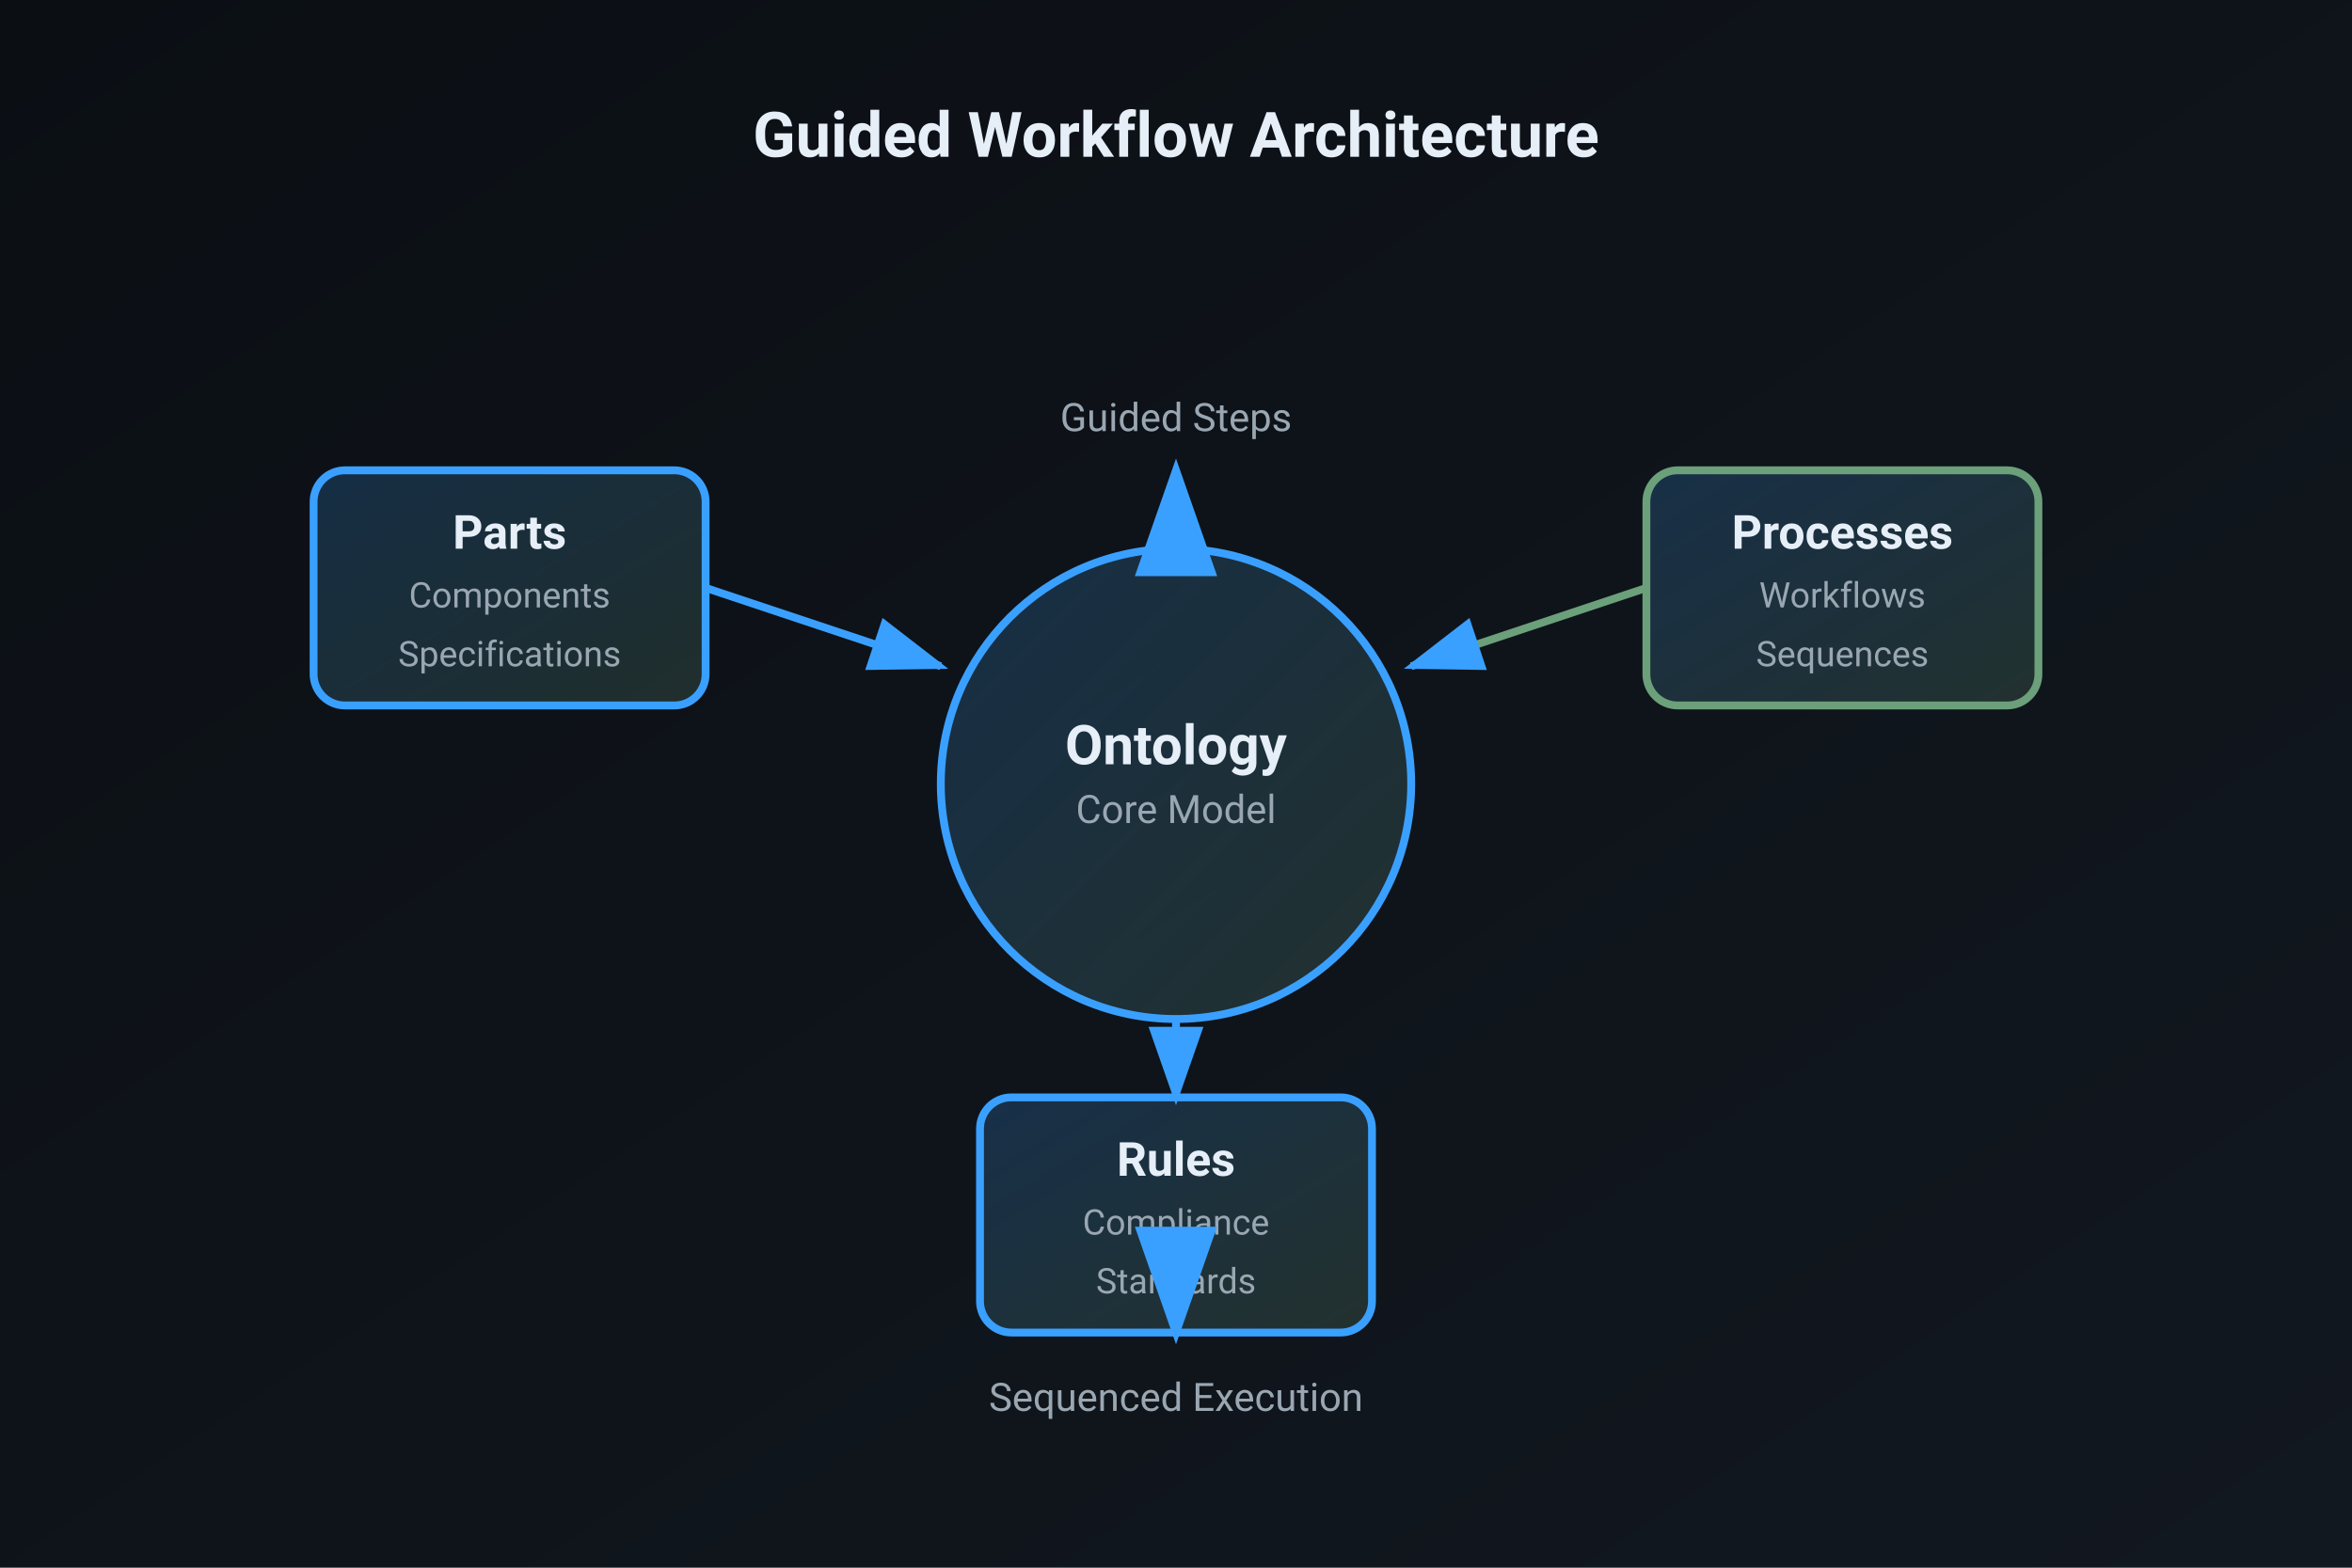
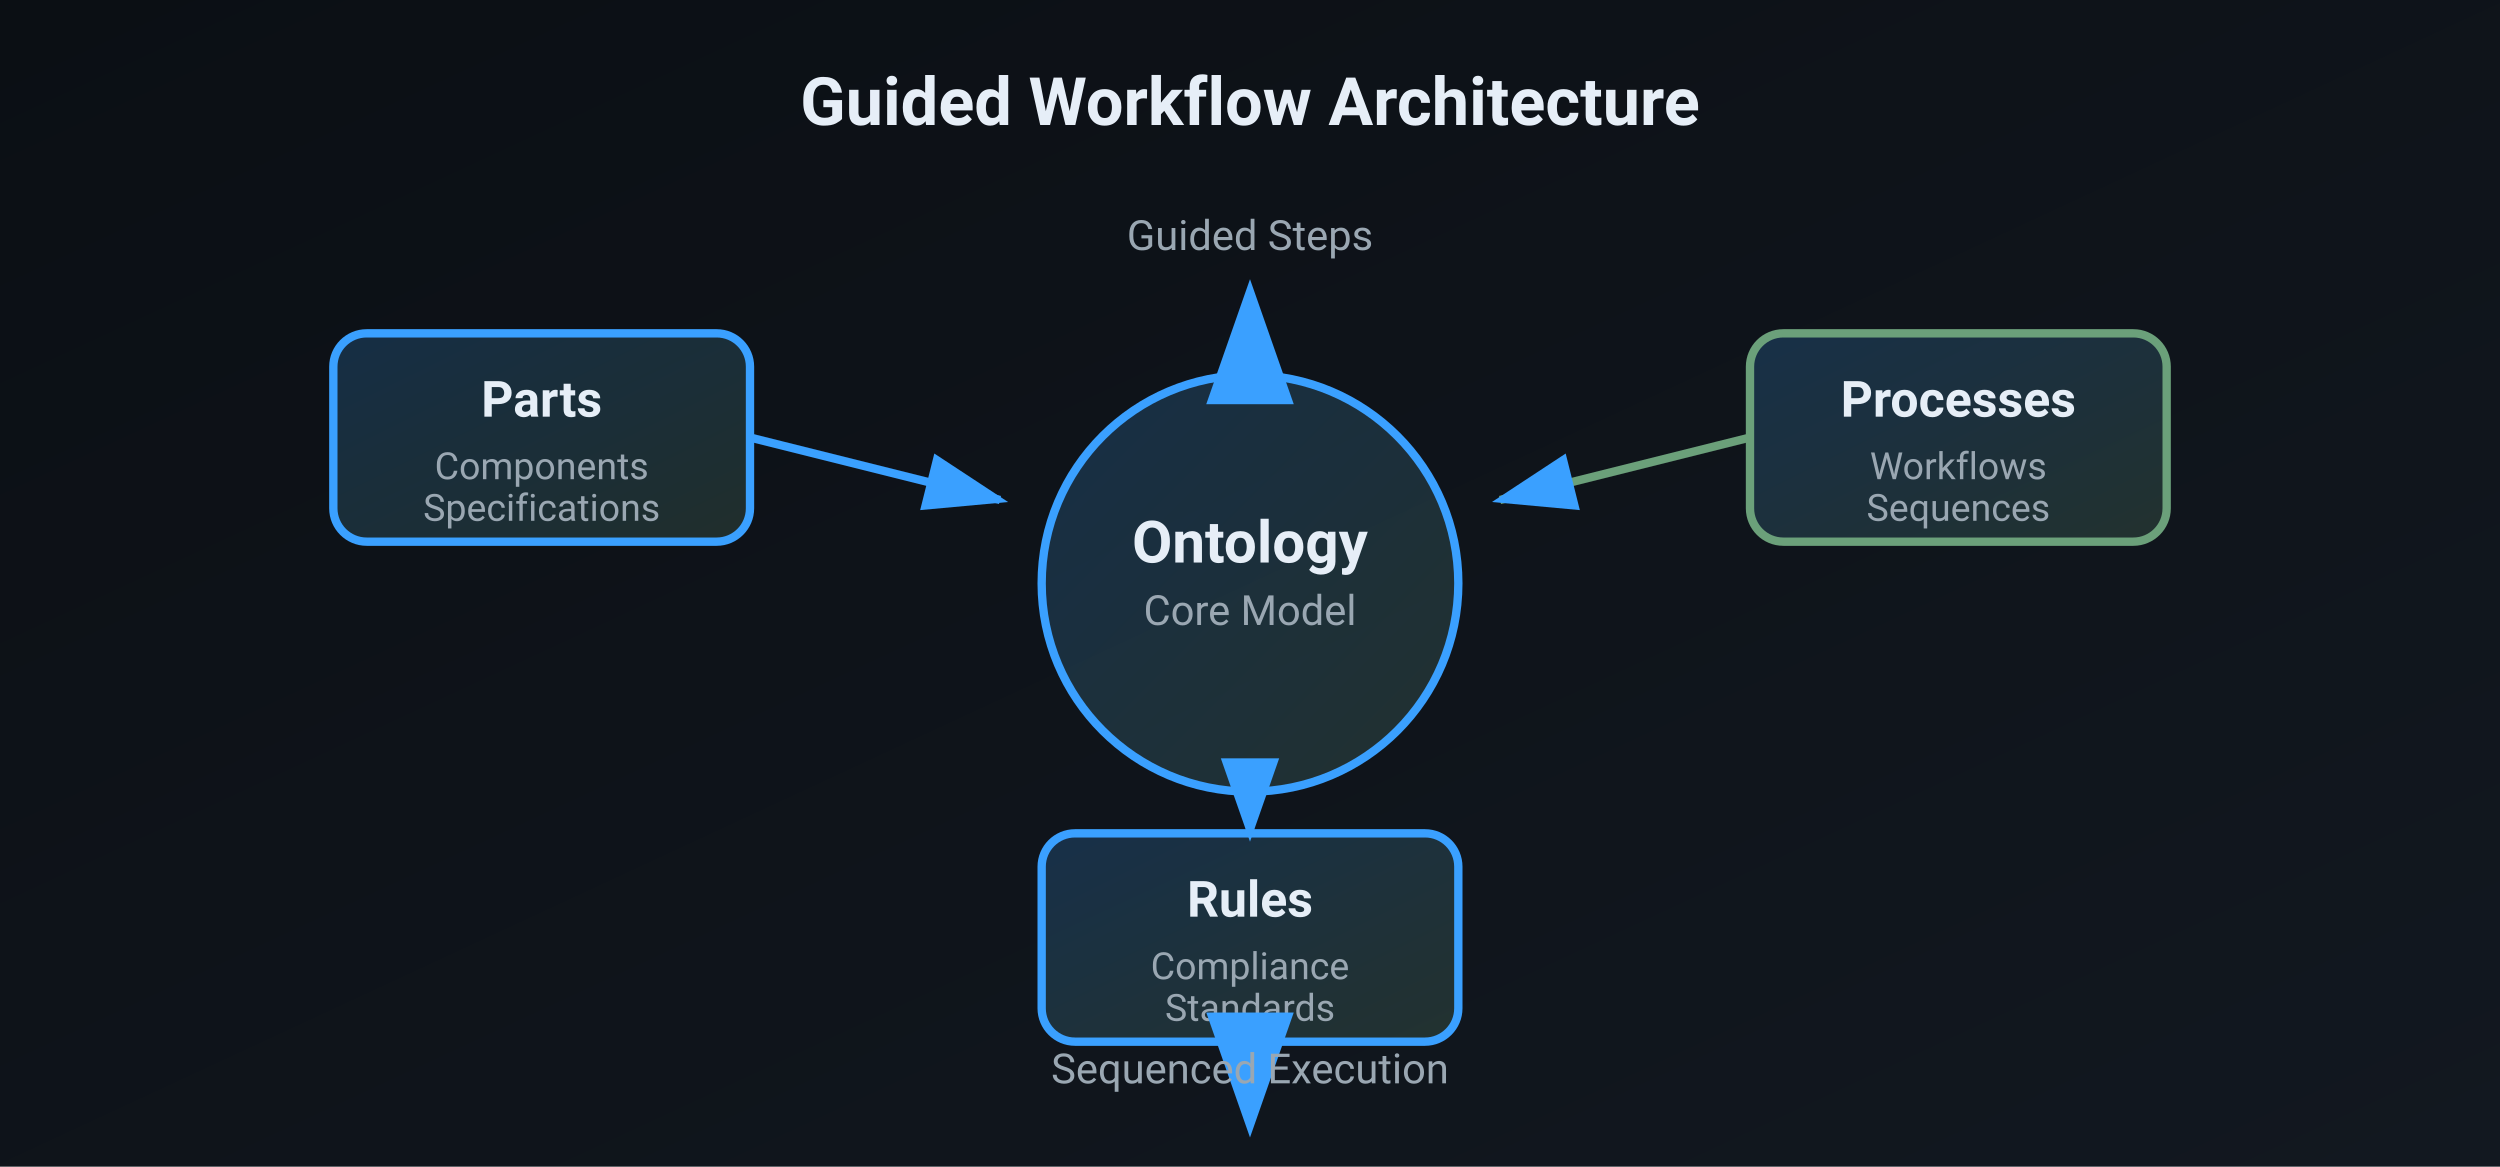
- <svg xmlns="http://www.w3.org/2000/svg" width="600" height="400" viewBox="0 0 600 400" fill="none">
+ <svg xmlns="http://www.w3.org/2000/svg" width="600" height="280" viewBox="0 0 600 280" fill="none">
  <defs>
    <linearGradient id="bgGradient" x1="0%" y1="0%" x2="100%" y2="100%">
      <stop offset="0%" style="stop-color:#0B0F14;stop-opacity:1" />
      <stop offset="100%" style="stop-color:#121820;stop-opacity:1" />
    </linearGradient>
    <linearGradient id="nodeGradient" x1="0%" y1="0%" x2="100%" y2="100%">
      <stop offset="0%" style="stop-color:#3AA0FF;stop-opacity:0.2" />
      <stop offset="100%" style="stop-color:#6BA07A;stop-opacity:0.2" />
    </linearGradient>
  </defs>
-   <rect width="600" height="400" fill="url(#bgGradient)" />
-   <circle cx="300" cy="200" r="60" fill="url(#nodeGradient)" stroke="#3AA0FF" stroke-width="2" />
-   <text x="300" y="195" text-anchor="middle" fill="#E6EEF7" font-family="IBM Plex Sans, ui-sans-serif, system-ui, -apple-system, Segoe UI, Roboto, Helvetica Neue, Arial, Noto Sans" font-size="14" font-weight="600">Ontology</text>
-   <text x="300" y="210" text-anchor="middle" fill="#9AA7B2" font-family="IBM Plex Sans, ui-sans-serif, system-ui, -apple-system, Segoe UI, Roboto, Helvetica Neue, Arial, Noto Sans" font-size="10">Core Model</text>
-   <rect x="80" y="120" width="100" height="60" rx="8" fill="url(#nodeGradient)" stroke="#3AA0FF" stroke-width="2" />
-   <text x="130" y="140" text-anchor="middle" fill="#E6EEF7" font-family="IBM Plex Sans, ui-sans-serif, system-ui, -apple-system, Segoe UI, Roboto, Helvetica Neue, Arial, Noto Sans" font-size="12" font-weight="600">Parts</text>
-   <text x="130" y="155" text-anchor="middle" fill="#9AA7B2" font-family="IBM Plex Sans, ui-sans-serif, system-ui, -apple-system, Segoe UI, Roboto, Helvetica Neue, Arial, Noto Sans" font-size="9">Components</text>
-   <text x="130" y="170" text-anchor="middle" fill="#9AA7B2" font-family="IBM Plex Sans, ui-sans-serif, system-ui, -apple-system, Segoe UI, Roboto, Helvetica Neue, Arial, Noto Sans" font-size="9">Specifications</text>
-   <rect x="420" y="120" width="100" height="60" rx="8" fill="url(#nodeGradient)" stroke="#6BA07A" stroke-width="2" />
-   <text x="470" y="140" text-anchor="middle" fill="#E6EEF7" font-family="IBM Plex Sans, ui-sans-serif, system-ui, -apple-system, Segoe UI, Roboto, Helvetica Neue, Arial, Noto Sans" font-size="12" font-weight="600">Processes</text>
-   <text x="470" y="155" text-anchor="middle" fill="#9AA7B2" font-family="IBM Plex Sans, ui-sans-serif, system-ui, -apple-system, Segoe UI, Roboto, Helvetica Neue, Arial, Noto Sans" font-size="9">Workflows</text>
-   <text x="470" y="170" text-anchor="middle" fill="#9AA7B2" font-family="IBM Plex Sans, ui-sans-serif, system-ui, -apple-system, Segoe UI, Roboto, Helvetica Neue, Arial, Noto Sans" font-size="9">Sequences</text>
-   <rect x="250" y="280" width="100" height="60" rx="8" fill="url(#nodeGradient)" stroke="#3AA0FF" stroke-width="2" />
-   <text x="300" y="300" text-anchor="middle" fill="#E6EEF7" font-family="IBM Plex Sans, ui-sans-serif, system-ui, -apple-system, Segoe UI, Roboto, Helvetica Neue, Arial, Noto Sans" font-size="12" font-weight="600">Rules</text>
-   <text x="300" y="315" text-anchor="middle" fill="#9AA7B2" font-family="IBM Plex Sans, ui-sans-serif, system-ui, -apple-system, Segoe UI, Roboto, Helvetica Neue, Arial, Noto Sans" font-size="9">Compliance</text>
-   <text x="300" y="330" text-anchor="middle" fill="#9AA7B2" font-family="IBM Plex Sans, ui-sans-serif, system-ui, -apple-system, Segoe UI, Roboto, Helvetica Neue, Arial, Noto Sans" font-size="9">Standards</text>
-   <path d="M180 150 L240 170" stroke="#3AA0FF" stroke-width="2" fill="none" marker-end="url(#arrowhead)" />
-   <path d="M420 150 L360 170" stroke="#6BA07A" stroke-width="2" fill="none" marker-end="url(#arrowhead)" />
-   <path d="M300 260 L300 280" stroke="#3AA0FF" stroke-width="2" fill="none" marker-end="url(#arrowhead)" />
-   <path d="M300 140 L300 120" stroke="url(#nodeGradient)" stroke-width="3" fill="none" marker-end="url(#arrowhead)" />
-   <path d="M300 320 L300 340" stroke="url(#nodeGradient)" stroke-width="3" fill="none" marker-end="url(#arrowhead)" />
+   <rect width="600" height="280" fill="url(#bgGradient)" />
+   <circle cx="300" cy="140" r="50" fill="url(#nodeGradient)" stroke="#3AA0FF" stroke-width="2" />
+   <text x="300" y="135" text-anchor="middle" fill="#E6EEF7" font-family="IBM Plex Sans, ui-sans-serif, system-ui, -apple-system, Segoe UI, Roboto, Helvetica Neue, Arial, Noto Sans" font-size="14" font-weight="600">Ontology</text>
+   <text x="300" y="150" text-anchor="middle" fill="#9AA7B2" font-family="IBM Plex Sans, ui-sans-serif, system-ui, -apple-system, Segoe UI, Roboto, Helvetica Neue, Arial, Noto Sans" font-size="10">Core Model</text>
+   <rect x="80" y="80" width="100" height="50" rx="8" fill="url(#nodeGradient)" stroke="#3AA0FF" stroke-width="2" />
+   <text x="130" y="100" text-anchor="middle" fill="#E6EEF7" font-family="IBM Plex Sans, ui-sans-serif, system-ui, -apple-system, Segoe UI, Roboto, Helvetica Neue, Arial, Noto Sans" font-size="12" font-weight="600">Parts</text>
+   <text x="130" y="115" text-anchor="middle" fill="#9AA7B2" font-family="IBM Plex Sans, ui-sans-serif, system-ui, -apple-system, Segoe UI, Roboto, Helvetica Neue, Arial, Noto Sans" font-size="9">Components</text>
+   <text x="130" y="125" text-anchor="middle" fill="#9AA7B2" font-family="IBM Plex Sans, ui-sans-serif, system-ui, -apple-system, Segoe UI, Roboto, Helvetica Neue, Arial, Noto Sans" font-size="9">Specifications</text>
+   <rect x="420" y="80" width="100" height="50" rx="8" fill="url(#nodeGradient)" stroke="#6BA07A" stroke-width="2" />
+   <text x="470" y="100" text-anchor="middle" fill="#E6EEF7" font-family="IBM Plex Sans, ui-sans-serif, system-ui, -apple-system, Segoe UI, Roboto, Helvetica Neue, Arial, Noto Sans" font-size="12" font-weight="600">Processes</text>
+   <text x="470" y="115" text-anchor="middle" fill="#9AA7B2" font-family="IBM Plex Sans, ui-sans-serif, system-ui, -apple-system, Segoe UI, Roboto, Helvetica Neue, Arial, Noto Sans" font-size="9">Workflows</text>
+   <text x="470" y="125" text-anchor="middle" fill="#9AA7B2" font-family="IBM Plex Sans, ui-sans-serif, system-ui, -apple-system, Segoe UI, Roboto, Helvetica Neue, Arial, Noto Sans" font-size="9">Sequences</text>
+   <rect x="250" y="200" width="100" height="50" rx="8" fill="url(#nodeGradient)" stroke="#3AA0FF" stroke-width="2" />
+   <text x="300" y="220" text-anchor="middle" fill="#E6EEF7" font-family="IBM Plex Sans, ui-sans-serif, system-ui, -apple-system, Segoe UI, Roboto, Helvetica Neue, Arial, Noto Sans" font-size="12" font-weight="600">Rules</text>
+   <text x="300" y="235" text-anchor="middle" fill="#9AA7B2" font-family="IBM Plex Sans, ui-sans-serif, system-ui, -apple-system, Segoe UI, Roboto, Helvetica Neue, Arial, Noto Sans" font-size="9">Compliance</text>
+   <text x="300" y="245" text-anchor="middle" fill="#9AA7B2" font-family="IBM Plex Sans, ui-sans-serif, system-ui, -apple-system, Segoe UI, Roboto, Helvetica Neue, Arial, Noto Sans" font-size="9">Standards</text>
+   <path d="M180 105 L240 120" stroke="#3AA0FF" stroke-width="2" fill="none" marker-end="url(#arrowhead)" />
+   <path d="M420 105 L360 120" stroke="#6BA07A" stroke-width="2" fill="none" marker-end="url(#arrowhead)" />
+   <path d="M300 190 L300 200" stroke="#3AA0FF" stroke-width="2" fill="none" marker-end="url(#arrowhead)" />
+   <path d="M300 90 L300 70" stroke="url(#nodeGradient)" stroke-width="3" fill="none" marker-end="url(#arrowhead)" />
+   <path d="M300 250 L300 270" stroke="url(#nodeGradient)" stroke-width="3" fill="none" marker-end="url(#arrowhead)" />
  <defs>
    <marker id="arrowhead" markerWidth="10" markerHeight="7" refX="9" refY="3.5" orient="auto">
      <polygon points="0 0, 10 3.5, 0 7" fill="#3AA0FF" />
    </marker>
  </defs>
-   <text x="300" y="40" text-anchor="middle" fill="#E6EEF7" font-family="IBM Plex Sans, ui-sans-serif, system-ui, -apple-system, Segoe UI, Roboto, Helvetica Neue, Arial, Noto Sans" font-size="16" font-weight="600">Guided Workflow Architecture</text>
-   <text x="300" y="110" text-anchor="middle" fill="#9AA7B2" font-family="IBM Plex Sans, ui-sans-serif, system-ui, -apple-system, Segoe UI, Roboto, Helvetica Neue, Arial, Noto Sans" font-size="10">Guided Steps</text>
-   <text x="300" y="360" text-anchor="middle" fill="#9AA7B2" font-family="IBM Plex Sans, ui-sans-serif, system-ui, -apple-system, Segoe UI, Roboto, Helvetica Neue, Arial, Noto Sans" font-size="10">Sequenced Execution</text>
+   <text x="300" y="30" text-anchor="middle" fill="#E6EEF7" font-family="IBM Plex Sans, ui-sans-serif, system-ui, -apple-system, Segoe UI, Roboto, Helvetica Neue, Arial, Noto Sans" font-size="16" font-weight="600">Guided Workflow Architecture</text>
+   <text x="300" y="60" text-anchor="middle" fill="#9AA7B2" font-family="IBM Plex Sans, ui-sans-serif, system-ui, -apple-system, Segoe UI, Roboto, Helvetica Neue, Arial, Noto Sans" font-size="10">Guided Steps</text>
+   <text x="300" y="260" text-anchor="middle" fill="#9AA7B2" font-family="IBM Plex Sans, ui-sans-serif, system-ui, -apple-system, Segoe UI, Roboto, Helvetica Neue, Arial, Noto Sans" font-size="10">Sequenced Execution</text>
</svg>
